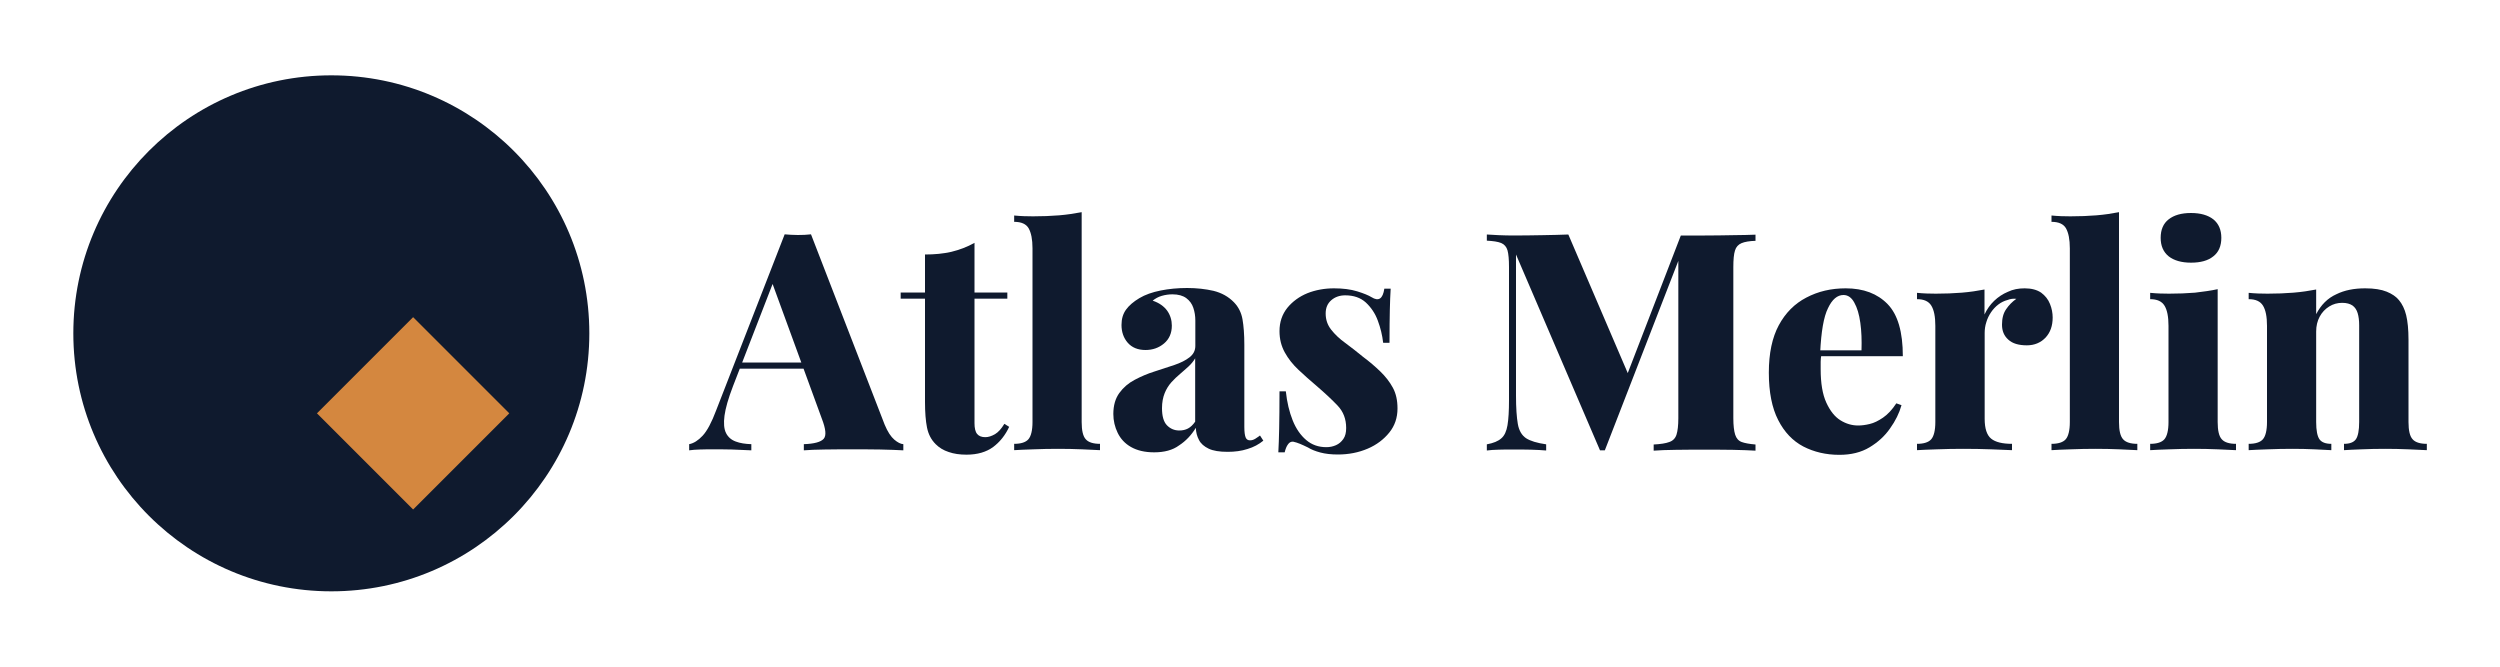
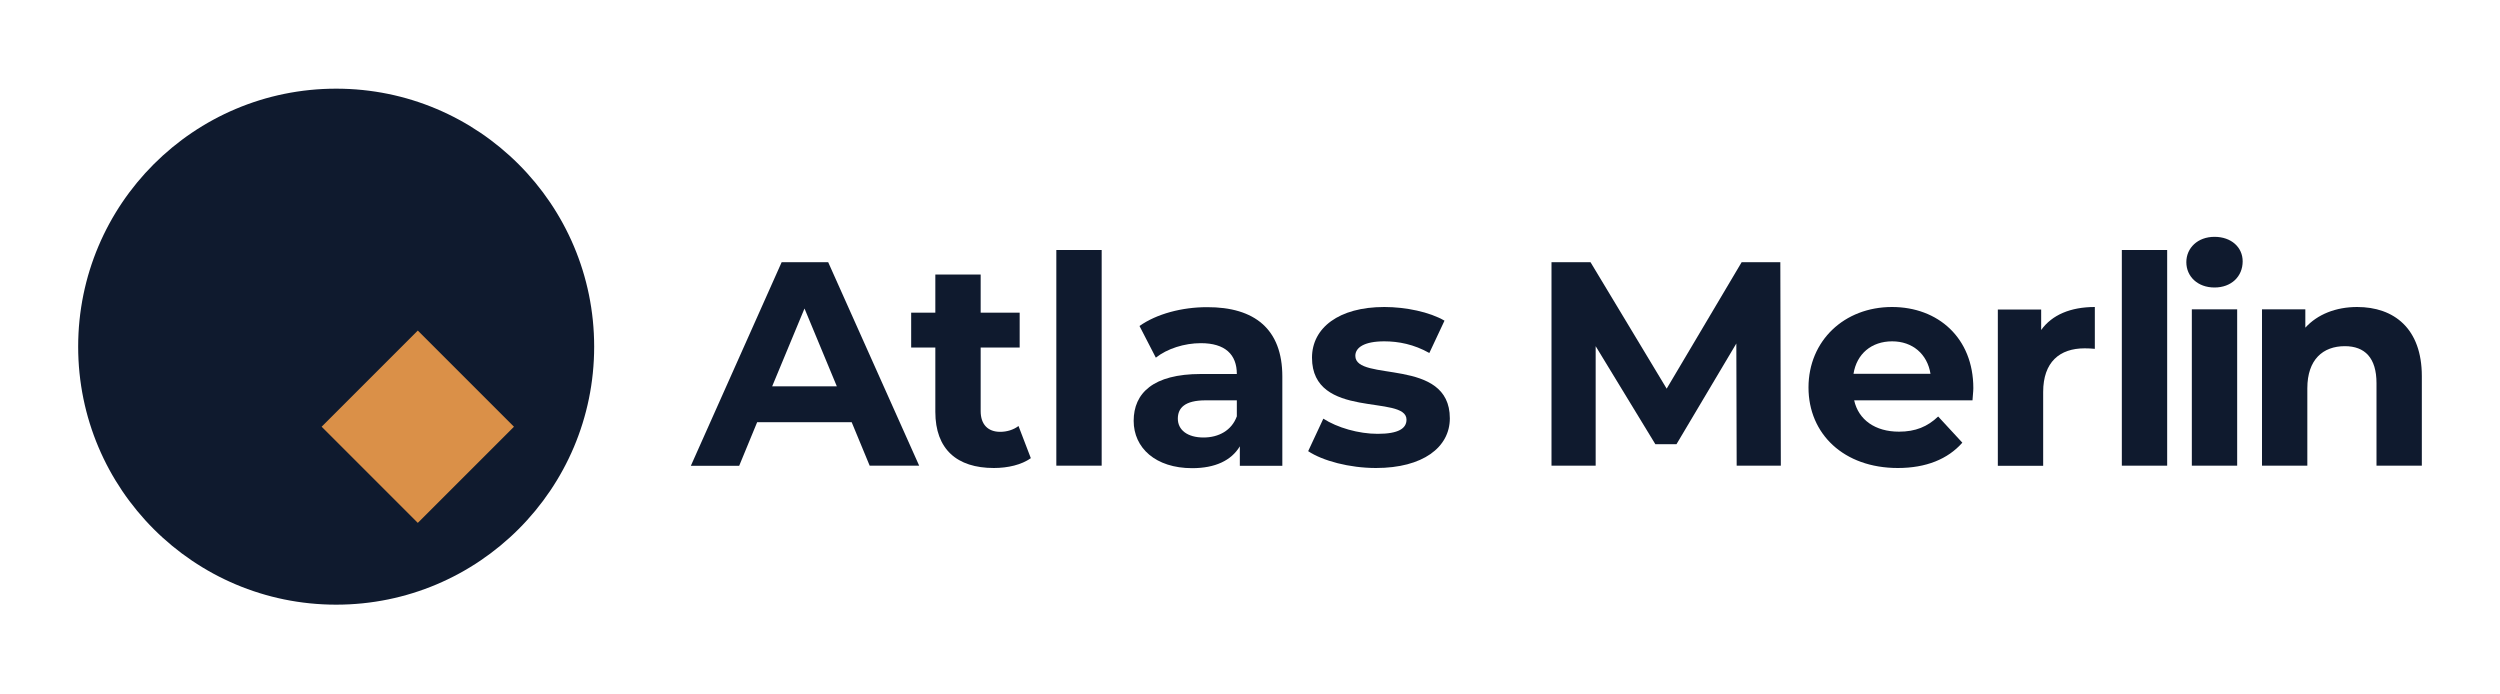
- <svg xmlns="http://www.w3.org/2000/svg" width="1500" height="400" viewBox="0 0 1500 400">
+ <svg xmlns="http://www.w3.org/2000/svg" width="1500" height="416" viewBox="0 0 1500 416">
  <g id="boock" />
  <g id="hart" />
-   <g id="BOOCKWHITE">
-     <path id="Path" fill="#f2f0eb" stroke="none" visibility="hidden" d="M 0 -550 L 1500 -550 L 1500 950 L 0 950 Z" />
+   <g id="HARTWHITE">
    <g id="Group">
      <g id="g1">
-         <path id="path1" fill="#0f1a2e" stroke="none" d="M 486.6 140.6 L 530.8 254.8 C 532.6 259.1 534.5 262 536.6 263.8 C 538.6 265.5 540.4 266.4 542 266.5 L 542 270.2 C 538.1 270 533.4 269.8 528 269.7 C 522.6 269.6 517.1 269.6 511.5 269.6 C 505.7 269.6 500.1 269.6 494.9 269.7 C 489.7 269.8 485.5 269.9 482.3 270.2 L 482.3 266.5 C 488.5 266.3 492.5 265.2 494.2 263.3 C 495.9 261.4 495.5 257.4 493.1 251.2 L 462.8 168.3 L 466.5 162.8 L 439.8 231.7 C 437 239 435.3 244.9 434.7 249.4 C 434.1 253.9 434.4 257.4 435.6 259.8 C 436.8 262.2 438.7 263.9 441.4 264.9 C 444 265.9 447.2 266.4 450.8 266.5 L 450.8 270.2 C 446.5 270 442.6 269.8 439 269.7 C 435.4 269.6 431.5 269.6 427.4 269.6 C 425 269.6 422.5 269.6 420 269.7 C 417.5 269.8 415.3 269.9 413.5 270.2 L 413.5 266.5 C 416.2 266 418.9 264.3 421.6 261.4 C 424.3 258.5 427 253.4 429.7 246.2 L 470.8 140.6 C 473.2 140.8 475.9 141 478.7 141 C 481.5 141 484.1 140.9 486.6 140.6 Z M 496.1 217.5 L 496.1 221.2 L 441.7 221.2 L 443.5 217.5 L 496.1 217.5 Z" />
-         <path id="path2" fill="#0f1a2e" stroke="none" d="M 584.7 145.7 L 584.7 175.5 L 604.4 175.5 L 604.4 179.2 L 584.7 179.2 L 584.7 253.9 C 584.7 256.9 585.2 259.1 586.3 260.4 C 587.4 261.7 589 262.3 591.2 262.3 C 593 262.3 594.9 261.7 597 260.5 C 599 259.3 600.9 257.2 602.6 254.3 L 605.5 256.1 C 603.2 261.1 600 265.1 595.9 268.2 C 591.8 271.2 586.5 272.8 579.9 272.8 C 575.9 272.8 572.3 272.3 569.2 271.2 C 566.1 270.2 563.5 268.6 561.4 266.5 C 558.7 263.8 557 260.5 556.2 256.5 C 555.4 252.5 555 247.4 555 241.1 L 555 179.2 L 540.4 179.2 L 540.4 175.5 L 555 175.5 L 555 152.7 C 560.7 152.7 566 152.2 570.8 151.1 C 575.7 149.9 580.3 148.2 584.7 145.7 Z" />
-         <path id="path3" fill="#0f1a2e" stroke="none" d="M 649 127.3 L 649 253.2 C 649 258.3 649.8 261.8 651.5 263.6 C 653.1 265.4 656 266.3 660 266.3 L 660 270.1 C 657.7 270 654.2 269.8 649.4 269.6 C 644.6 269.4 639.8 269.3 634.8 269.3 C 629.9 269.3 625 269.4 619.9 269.6 C 614.8 269.8 611 269.9 608.5 270.1 L 608.5 266.3 C 612.5 266.3 615.4 265.4 617 263.6 C 618.6 261.8 619.5 258.3 619.5 253.2 L 619.5 149 C 619.5 143.6 618.7 139.7 617.2 137 C 615.7 134.4 612.8 133.1 608.5 133.1 L 608.5 129.3 C 612.4 129.7 616.2 129.8 619.8 129.8 C 625.4 129.8 630.6 129.6 635.5 129.2 C 640.3 128.8 644.8 128.1 649 127.3 Z" />
-         <path id="path4" fill="#0f1a2e" stroke="none" d="M 692.5 271.4 C 686.9 271.4 682.3 270.3 678.6 268.2 C 674.9 266.1 672.3 263.2 670.6 259.7 C 668.9 256.2 668 252.4 668 248.4 C 668 243.3 669.2 239.1 671.6 235.8 C 674 232.5 677 229.9 680.8 227.9 C 684.6 225.9 688.5 224.2 692.7 222.9 C 696.8 221.6 700.8 220.3 704.6 219 C 708.4 217.7 711.4 216.2 713.7 214.4 C 716 212.6 717.2 210.4 717.2 207.5 L 717.2 192.3 C 717.2 189.6 716.8 187.1 716 184.7 C 715.2 182.3 713.8 180.4 711.8 178.9 C 709.8 177.4 707 176.6 703.5 176.6 C 701.3 176.6 699.2 176.9 697.1 177.5 C 695 178.1 693.2 179.1 691.6 180.4 C 695.5 181.7 698.4 183.8 700.3 186.4 C 702.2 189.1 703.1 192.1 703.1 195.4 C 703.1 199.9 701.5 203.5 698.4 206.1 C 695.3 208.7 691.6 210 687.3 210 C 682.7 210 679.1 208.5 676.6 205.6 C 674.1 202.7 672.9 199.1 672.9 195 C 672.9 191.3 673.8 188.3 675.6 185.8 C 677.4 183.3 680.1 181 683.6 178.9 C 687.1 176.8 691.4 175.3 696.4 174.3 C 701.4 173.3 706.7 172.8 712.3 172.8 C 718 172.8 723.3 173.4 728.1 174.5 C 732.9 175.7 737 177.9 740.4 181.4 C 743.1 184.2 744.8 187.6 745.5 191.6 C 746.2 195.6 746.6 200.7 746.6 206.9 L 746.6 256.2 C 746.6 259.2 746.9 261.3 747.4 262.5 C 747.9 263.7 748.8 264.2 750 264.2 C 751.1 264.2 752.1 263.9 753.1 263.3 C 754.1 262.7 755 262 756 261.3 L 758 264.4 C 755.3 266.6 752.2 268.3 748.5 269.4 C 744.8 270.6 740.9 271.1 736.6 271.1 C 731.7 271.1 727.9 270.5 725.2 269.2 C 722.5 267.9 720.5 266.2 719.4 264 C 718.2 261.8 717.6 259.4 717.5 256.7 C 714.8 261.1 711.5 264.6 707.5 267.2 C 703.6 270.1 698.5 271.4 692.5 271.4 Z M 707.6 258.3 C 709.5 258.3 711.3 257.9 712.8 257.1 C 714.3 256.3 715.8 254.9 717.1 253 L 717.1 215 C 716.1 216.7 714.8 218.3 713.2 219.8 C 711.6 221.3 709.8 222.8 708 224.4 C 706.2 225.9 704.4 227.6 702.8 229.4 C 701.2 231.2 699.8 233.4 698.8 235.9 C 697.8 238.4 697.2 241.4 697.2 244.9 C 697.2 249.7 698.2 253.1 700.1 255.1 C 702.1 257.2 704.6 258.3 707.6 258.3 Z" />
-         <path id="path5" fill="#0f1a2e" stroke="none" d="M 800.4 173 C 805.8 173 810.4 173.6 814.3 174.8 C 818.2 176 821.1 177.2 822.9 178.3 C 827.2 181 829.7 179.3 830.6 173.2 L 834.4 173.2 C 834.2 176.7 834 181 833.9 185.9 C 833.8 190.8 833.7 197.4 833.7 205.7 L 829.9 205.7 C 829.4 201.2 828.3 196.7 826.7 192.4 C 825.1 188 822.6 184.4 819.5 181.5 C 816.3 178.6 812.2 177.2 807.1 177.2 C 803.8 177.2 801 178.2 798.8 180.1 C 796.5 182.1 795.4 184.7 795.4 188.1 C 795.4 191.8 796.5 195 798.7 197.8 C 800.9 200.6 803.7 203.3 807.2 205.8 C 810.7 208.4 814.2 211.1 817.7 214 C 821.6 216.9 825.1 219.9 828.2 222.9 C 831.3 225.9 833.8 229.1 835.7 232.6 C 837.6 236.1 838.5 240.2 838.5 245.1 C 838.5 250.6 836.9 255.4 833.6 259.5 C 830.3 263.6 826 266.9 820.6 269.2 C 815.2 271.5 809.3 272.7 802.7 272.7 C 798.7 272.7 795.2 272.3 792.2 271.5 C 789.2 270.7 786.7 269.7 784.8 268.5 C 783 267.6 781.4 266.9 780 266.3 C 778.6 265.7 777.2 265.3 775.9 265 C 774.7 264.9 773.6 265.4 772.8 266.6 C 771.9 267.8 771.3 269.4 770.8 271.4 L 767 271.4 C 767.2 267.5 767.4 262.8 767.5 257.1 C 767.6 251.5 767.7 244.1 767.7 234.8 L 771.5 234.8 C 772.2 241.4 773.6 247.2 775.6 252.2 C 777.6 257.2 780.3 261.1 783.7 264 C 787.1 266.9 791.1 268.3 795.8 268.3 C 797.9 268.3 799.8 267.9 801.6 267.1 C 803.4 266.3 804.8 265.1 806 263.4 C 807.2 261.7 807.7 259.5 807.7 256.8 C 807.7 251.4 806 247 802.6 243.4 C 799.2 239.8 795 235.9 790 231.6 C 786.1 228.3 782.5 225.1 779.1 221.9 C 775.7 218.7 773 215.3 770.9 211.5 C 768.8 207.7 767.7 203.5 767.7 198.7 C 767.7 193.2 769.3 188.6 772.4 184.7 C 775.5 180.9 779.6 177.9 784.5 175.9 C 789.3 174 794.7 173 800.4 173 Z" />
-         <path id="path6" fill="#0f1a2e" stroke="none" d="M 1053.3 140.8 L 1053.3 144.5 C 1049.6 144.6 1046.8 145.1 1044.9 145.9 C 1043 146.7 1041.6 148.2 1041 150.3 C 1040.3 152.4 1040 155.8 1040 160.3 L 1040 250.9 C 1040 255.3 1040.4 258.6 1041.1 260.8 C 1041.8 263 1043.1 264.5 1045 265.2 C 1046.9 265.9 1049.7 266.4 1053.3 266.7 L 1053.3 270.4 C 1049.8 270.2 1045.2 270 1039.7 269.9 C 1034.2 269.8 1028.5 269.8 1022.8 269.8 C 1016.6 269.8 1010.8 269.8 1005.4 269.9 C 1000 270 995.6 270.1 992.2 270.4 L 992.2 266.7 C 996.3 266.5 999.5 266 1001.6 265.2 C 1003.7 264.5 1005.2 263 1005.9 260.8 C 1006.6 258.6 1007 255.3 1007 250.9 L 1007 152.6 L 1008.6 152.4 L 962.9 270.2 L 960 270.2 L 909.6 152.7 L 909.6 237.3 C 909.6 244.7 910 250.4 910.7 254.4 C 911.4 258.4 913.1 261.2 915.6 262.9 C 918.2 264.6 922.2 265.8 927.7 266.6 L 927.7 270.3 C 925.4 270.1 922.3 269.9 918.5 269.8 C 914.7 269.7 911 269.7 907.6 269.7 C 904.9 269.7 902.1 269.7 899.3 269.8 C 896.4 269.9 894 270 892.1 270.3 L 892.1 266.6 C 896 265.9 898.9 264.7 900.8 263 C 902.7 261.4 903.9 258.7 904.5 255.1 C 905.1 251.5 905.4 246.5 905.4 240.2 L 905.4 160.2 C 905.4 155.7 905.1 152.4 904.5 150.2 C 903.9 148.1 902.6 146.6 900.7 145.8 C 898.7 145 895.9 144.6 892.1 144.4 L 892.1 140.7 C 894 140.8 896.5 140.9 899.3 141.1 C 902.2 141.2 904.9 141.3 907.6 141.3 C 913.8 141.3 919.8 141.2 925.5 141.1 C 931.2 141 936.4 140.9 941 140.7 L 978.3 227.7 L 973.2 232.8 L 1008.5 141.3 C 1010.8 141.3 1013.2 141.3 1015.7 141.3 C 1018.2 141.3 1020.6 141.3 1022.9 141.3 C 1028.6 141.3 1034.3 141.2 1039.8 141.1 C 1045.2 141.1 1049.8 140.9 1053.3 140.8 Z" />
-         <path id="path7" fill="#0f1a2e" stroke="none" d="M 1107.4 173 C 1118.1 173 1126.5 176.2 1132.6 182.5 C 1138.7 188.8 1141.7 199.2 1141.7 213.7 L 1083.1 213.7 L 1082.9 210.2 L 1116.9 210.2 C 1117.1 204.2 1116.9 198.7 1116.2 193.7 C 1115.5 188.6 1114.3 184.6 1112.6 181.6 C 1111 178.6 1108.8 177 1106.1 177 C 1102.4 177 1099.3 179.6 1096.8 184.9 C 1094.2 190.1 1092.7 199 1092.1 211.6 L 1092.8 212.9 C 1092.6 214.2 1092.4 215.6 1092.4 217 C 1092.4 218.4 1092.4 219.9 1092.4 221.5 C 1092.4 229.9 1093.5 236.6 1095.8 241.6 C 1098.1 246.6 1100.9 250.1 1104.3 252.2 C 1107.7 254.3 1111.2 255.3 1114.9 255.3 C 1117 255.3 1119.3 255 1121.8 254.4 C 1124.4 253.8 1127 252.5 1129.8 250.6 C 1132.6 248.7 1135.3 245.8 1137.8 242 L 1140.9 243.1 C 1139.6 247.8 1137.3 252.5 1134 257.1 C 1130.8 261.7 1126.7 265.4 1121.7 268.4 C 1116.7 271.4 1110.7 272.9 1103.6 272.9 C 1095.6 272.9 1088.4 271.2 1082 267.9 C 1075.7 264.6 1070.6 259.3 1066.9 252 C 1063.2 244.8 1061.3 235.3 1061.3 223.6 C 1061.3 212 1063.3 202.5 1067.3 195.1 C 1071.3 187.7 1076.8 182.2 1083.7 178.6 C 1090.9 174.8 1098.7 173 1107.4 173 Z" />
-         <path id="path8" fill="#0f1a2e" stroke="none" d="M 1214.8 173 C 1218.9 173 1222.2 173.9 1224.7 175.6 C 1227.1 177.4 1228.9 179.6 1230 182.4 C 1231.1 185.1 1231.6 187.9 1231.6 190.5 C 1231.6 195.5 1230.2 199.5 1227.3 202.6 C 1224.4 205.6 1220.7 207.2 1216.1 207.2 C 1211.2 207.2 1207.5 206.1 1205 203.8 C 1202.4 201.5 1201.2 198.5 1201.2 194.8 C 1201.2 191 1202 187.9 1203.7 185.5 C 1205.3 183.1 1207.4 181 1209.8 179.3 C 1208 179.1 1206.2 179.3 1204.5 180 C 1202.6 180.5 1200.7 181.4 1199 182.7 C 1197.3 184 1195.8 185.6 1194.6 187.4 C 1193.4 189.2 1192.4 191.2 1191.8 193.3 C 1191.1 195.4 1190.8 197.6 1190.8 199.8 L 1190.8 251.3 C 1190.8 257.1 1192.1 261.1 1194.7 263.2 C 1197.3 265.3 1201.5 266.3 1207.2 266.3 L 1207.2 270.1 C 1204.4 270 1200.3 269.8 1194.8 269.6 C 1189.3 269.4 1183.7 269.3 1177.8 269.3 C 1172.6 269.3 1167.3 269.4 1162 269.6 C 1156.7 269.8 1152.8 269.9 1150.2 270.1 L 1150.2 266.3 C 1154.2 266.3 1157.1 265.4 1158.7 263.6 C 1160.3 261.8 1161.2 258.3 1161.2 253.2 L 1161.2 195.5 C 1161.2 190 1160.4 186 1158.8 183.4 C 1157.2 180.8 1154.4 179.5 1150.2 179.5 L 1150.2 175.7 C 1154.1 176.1 1157.9 176.2 1161.5 176.2 C 1167 176.2 1172.2 176 1177.1 175.6 C 1182 175.2 1186.6 174.5 1190.7 173.7 L 1190.7 188.7 C 1192.2 185.5 1194.1 182.8 1196.5 180.5 C 1198.9 178.2 1201.6 176.4 1204.7 175.1 C 1207.8 173.6 1211.1 173 1214.8 173 Z" />
-         <path id="path9" fill="#0f1a2e" stroke="none" d="M 1271.4 127.3 L 1271.4 253.2 C 1271.4 258.3 1272.2 261.8 1273.9 263.6 C 1275.5 265.4 1278.4 266.3 1282.4 266.3 L 1282.4 270.1 C 1280.1 270 1276.6 269.8 1271.8 269.6 C 1267 269.4 1262.2 269.3 1257.2 269.3 C 1252.3 269.3 1247.4 269.4 1242.3 269.6 C 1237.2 269.8 1233.4 269.9 1230.9 270.1 L 1230.9 266.3 C 1234.9 266.3 1237.8 265.4 1239.4 263.6 C 1241 261.8 1241.9 258.3 1241.9 253.2 L 1241.9 149 C 1241.9 143.6 1241.1 139.7 1239.6 137 C 1238.1 134.4 1235.2 133.1 1230.9 133.1 L 1230.9 129.3 C 1234.8 129.7 1238.6 129.8 1242.2 129.8 C 1247.8 129.8 1253 129.6 1257.9 129.2 C 1262.8 128.8 1267.3 128.1 1271.4 127.3 Z" />
-         <path id="path10" fill="#0f1a2e" stroke="none" d="M 1330.6 173.5 L 1330.6 253.2 C 1330.6 258.3 1331.4 261.8 1333.1 263.6 C 1334.7 265.4 1337.6 266.3 1341.6 266.3 L 1341.6 270.1 C 1339.2 270 1335.6 269.8 1330.8 269.6 C 1326.1 269.4 1321.2 269.3 1316.4 269.3 C 1311.5 269.3 1306.6 269.4 1301.5 269.6 C 1296.4 269.8 1292.6 269.9 1290.1 270.1 L 1290.1 266.3 C 1294.1 266.3 1297 265.4 1298.6 263.6 C 1300.2 261.8 1301.1 258.3 1301.1 253.2 L 1301.1 195.5 C 1301.1 190 1300.3 186 1298.7 183.4 C 1297.1 180.8 1294.3 179.5 1290.1 179.5 L 1290.1 175.7 C 1294 176.1 1297.8 176.2 1301.4 176.2 C 1306.9 176.2 1312.1 176 1317 175.6 C 1322 175 1326.5 174.4 1330.6 173.5 Z M 1314.6 127.8 C 1320.3 127.8 1324.8 129.1 1328 131.6 C 1331.2 134.2 1332.8 137.9 1332.8 142.7 C 1332.8 147.6 1331.2 151.3 1328 153.8 C 1324.8 156.4 1320.3 157.6 1314.6 157.6 C 1308.9 157.6 1304.4 156.3 1301.2 153.8 C 1298 151.2 1296.4 147.5 1296.4 142.7 C 1296.4 137.8 1298 134.1 1301.2 131.6 C 1304.4 129.1 1308.8 127.8 1314.6 127.8 Z" />
-         <path id="path11" fill="#0f1a2e" stroke="none" d="M 1419.1 173 C 1424.5 173 1428.8 173.7 1432 175 C 1435.2 176.3 1437.7 178 1439.4 180.1 C 1441.3 182.4 1442.8 185.4 1443.7 189.1 C 1444.6 192.8 1445.1 197.7 1445.1 203.9 L 1445.1 253.2 C 1445.1 258.3 1445.9 261.8 1447.6 263.6 C 1449.2 265.4 1452.1 266.3 1456.1 266.3 L 1456.1 270.1 C 1453.7 270 1450 269.8 1445.2 269.6 C 1440.4 269.4 1435.7 269.3 1431.2 269.3 C 1426.2 269.3 1421.4 269.4 1416.8 269.6 C 1412.2 269.8 1408.7 269.9 1406.4 270.1 L 1406.4 266.3 C 1409.8 266.3 1412.2 265.4 1413.5 263.6 C 1414.8 261.8 1415.5 258.3 1415.5 253.2 L 1415.5 195.1 C 1415.5 192.3 1415.2 189.9 1414.6 187.9 C 1414 185.9 1413 184.4 1411.5 183.3 C 1410 182.3 1408 181.7 1405.3 181.7 C 1402.5 181.7 1399.9 182.4 1397.5 183.9 C 1395.1 185.4 1393.2 187.4 1391.8 190 C 1390.4 192.6 1389.7 195.6 1389.7 198.9 L 1389.7 253.2 C 1389.7 258.3 1390.4 261.8 1391.7 263.6 C 1393 265.4 1395.4 266.3 1398.8 266.3 L 1398.8 270.1 C 1396.5 270 1393.1 269.8 1388.8 269.6 C 1384.4 269.4 1380 269.3 1375.5 269.3 C 1370.5 269.3 1365.5 269.4 1360.5 269.6 C 1355.5 269.8 1351.7 269.9 1349.2 270.1 L 1349.2 266.3 C 1353.2 266.3 1356.1 265.4 1357.7 263.6 C 1359.3 261.8 1360.2 258.3 1360.2 253.2 L 1360.2 195.5 C 1360.2 190 1359.4 186 1357.8 183.4 C 1356.2 180.8 1353.4 179.5 1349.2 179.5 L 1349.2 175.7 C 1353.1 176.1 1356.9 176.2 1360.5 176.2 C 1366 176.2 1371.2 176 1376.1 175.6 C 1381 175.2 1385.6 174.5 1389.7 173.7 L 1389.7 188.5 C 1392.6 182.9 1396.6 178.9 1401.7 176.6 C 1406.7 174.1 1412.5 173 1419.1 173 Z" />
+         <path id="Path" fill="#0f1a2e" stroke="none" d="M 356.5 208 C 356.5 293.494 287.194 362.8 201.7 362.8 C 116.206 362.8 46.9 293.494 46.9 208 C 46.9 122.506 116.206 53.2 201.7 53.2 C 287.194 53.2 356.5 122.506 356.5 208 Z" />
+         <path id="path1" fill="#da9048" stroke="none" d="M 192.98 256.026 L 250.679 198.327 L 308.379 256.026 L 250.679 313.725 Z" />
      </g>
      <g id="g2">
-         <path id="path12" fill="#0f1a2e" stroke="none" d="M 353.6 200 C 353.6 285.494 284.294 354.8 198.8 354.8 C 113.306 354.8 44 285.494 44 200 C 44 114.506 113.306 45.2 198.8 45.2 C 284.294 45.2 353.6 114.506 353.6 200 Z" />
-         <path id="path13" fill="#d4873f" stroke="none" d="M 190.168 247.997 L 247.867 190.297 L 305.567 247.997 L 247.867 305.696 Z" />
+         <path id="path2" fill="#0f1a2e" stroke="none" d="M 511 253.3 L 454.3 253.3 L 443.5 279.5 L 414.5 279.5 L 469 157.3 L 496.9 157.3 L 551.5 279.4 L 521.8 279.4 L 511 253.3 Z M 502.1 231.8 L 482.7 185.1 L 463.3 231.8 L 502.1 231.8 Z" />
+         <path id="path3" fill="#0f1a2e" stroke="none" d="M 618.5 274.9 C 612.9 278.9 604.7 280.8 596.3 280.8 C 574.1 280.8 561.2 269.5 561.2 247.1 L 561.2 208.5 L 546.7 208.5 L 546.7 187.6 L 561.2 187.6 L 561.2 164.7 L 588.4 164.7 L 588.4 187.6 L 611.8 187.6 L 611.8 208.5 L 588.4 208.5 L 588.4 246.7 C 588.4 254.7 592.8 259.1 600.1 259.1 C 604.1 259.1 608.1 257.9 611.1 255.6 L 618.5 274.9 Z" />
+         <path id="path4" fill="#0f1a2e" stroke="none" d="M 633.8 150 L 661 150 L 661 279.4 L 633.8 279.4 L 633.8 150 Z" />
+         <path id="path5" fill="#0f1a2e" stroke="none" d="M 769.4 225.9 L 769.4 279.5 L 743.9 279.5 L 743.9 267.8 C 738.8 276.3 729.1 280.9 715.3 280.9 C 693.3 280.9 680.2 268.7 680.2 252.5 C 680.2 235.9 691.9 224.4 720.5 224.4 L 742.1 224.4 C 742.1 212.7 735.1 205.9 720.5 205.9 C 710.6 205.9 700.3 209.2 693.5 214.6 L 683.7 195.6 C 694 188.3 709.2 184.3 724.2 184.3 C 752.8 184.2 769.4 197.5 769.4 225.9 Z M 742.1 249.8 L 742.1 240.2 L 723.4 240.2 C 710.7 240.2 706.7 244.9 706.7 251.2 C 706.7 258 712.5 262.5 722.1 262.5 C 731.2 262.5 739 258.3 742.1 249.8 Z" />
+         <path id="path6" fill="#0f1a2e" stroke="none" d="M 784.9 270.7 L 794 251.2 C 802.4 256.6 815.1 260.3 826.6 260.3 C 839.2 260.3 843.9 257 843.9 251.8 C 843.9 236.4 787.2 252.1 787.2 214.6 C 787.2 196.8 803.2 184.2 830.6 184.2 C 843.5 184.2 857.8 187.2 866.7 192.4 L 857.6 211.8 C 848.4 206.6 839.1 204.8 830.6 204.8 C 818.4 204.8 813.2 208.6 813.2 213.5 C 813.2 229.5 869.9 214 869.9 251 C 869.9 268.4 853.7 280.8 825.6 280.8 C 809.7 280.8 793.6 276.5 784.9 270.7 Z" />
+         <path id="path7" fill="#0f1a2e" stroke="none" d="M 1042 279.4 L 1041.8 206.1 L 1005.9 266.5 L 993.2 266.5 L 957.4 207.7 L 957.4 279.4 L 930.9 279.4 L 930.9 157.3 L 954.3 157.3 L 1000 233.2 L 1045 157.3 L 1068.2 157.3 L 1068.5 279.4 L 1042 279.4 Z" />
+         <path id="path8" fill="#0f1a2e" stroke="none" d="M 1183.5 240.2 L 1112.5 240.2 C 1115.1 251.9 1125.1 259 1139.4 259 C 1149.3 259 1156.5 256 1162.9 249.9 L 1177.4 265.6 C 1168.7 275.5 1155.6 280.8 1138.7 280.8 C 1106.3 280.8 1085.1 260.4 1085.1 232.5 C 1085.1 204.4 1106.6 184.2 1135.2 184.2 C 1162.8 184.2 1184 202.7 1184 232.9 C 1184 235 1183.6 237.9 1183.5 240.2 Z M 1112.1 224.3 L 1158.3 224.3 C 1156.4 212.4 1147.5 204.8 1135.3 204.8 C 1122.9 204.8 1114 212.3 1112.1 224.3 Z" />
+         <path id="path9" fill="#0f1a2e" stroke="none" d="M 1256.9 184.2 L 1256.9 209.3 C 1254.6 209.1 1252.9 209 1250.8 209 C 1235.8 209 1225.9 217.2 1225.9 235.2 L 1225.9 279.5 L 1198.7 279.5 L 1198.7 185.7 L 1224.7 185.7 L 1224.7 198 C 1231.2 188.9 1242.4 184.2 1256.9 184.2 Z" />
+         <path id="path10" fill="#0f1a2e" stroke="none" d="M 1273.1 150 L 1300.3 150 L 1300.3 279.4 L 1273.1 279.4 L 1273.1 150 Z" />
+         <path id="path11" fill="#0f1a2e" stroke="none" d="M 1311.8 157.3 C 1311.8 148.8 1318.6 142.1 1328.7 142.1 C 1338.8 142.1 1345.6 148.4 1345.6 156.8 C 1345.6 165.9 1338.8 172.5 1328.7 172.5 C 1318.6 172.5 1311.8 165.9 1311.8 157.3 Z M 1315.1 185.6 L 1342.3 185.6 L 1342.3 279.4 L 1315.1 279.4 L 1315.1 185.6 Z" />
+         <path id="path12" fill="#0f1a2e" stroke="none" d="M 1453.1 225.7 L 1453.1 279.4 L 1425.9 279.4 L 1425.9 229.9 C 1425.9 214.7 1418.9 207.7 1406.9 207.7 C 1393.8 207.7 1384.4 215.7 1384.4 233 L 1384.4 279.4 L 1357.2 279.4 L 1357.2 185.6 L 1383.2 185.6 L 1383.2 196.6 C 1390.5 188.6 1401.5 184.2 1414.3 184.2 C 1436.4 184.2 1453.1 197.1 1453.1 225.7 Z" />
      </g>
    </g>
  </g>
-   <g id="HARTWHITE" />
</svg>
